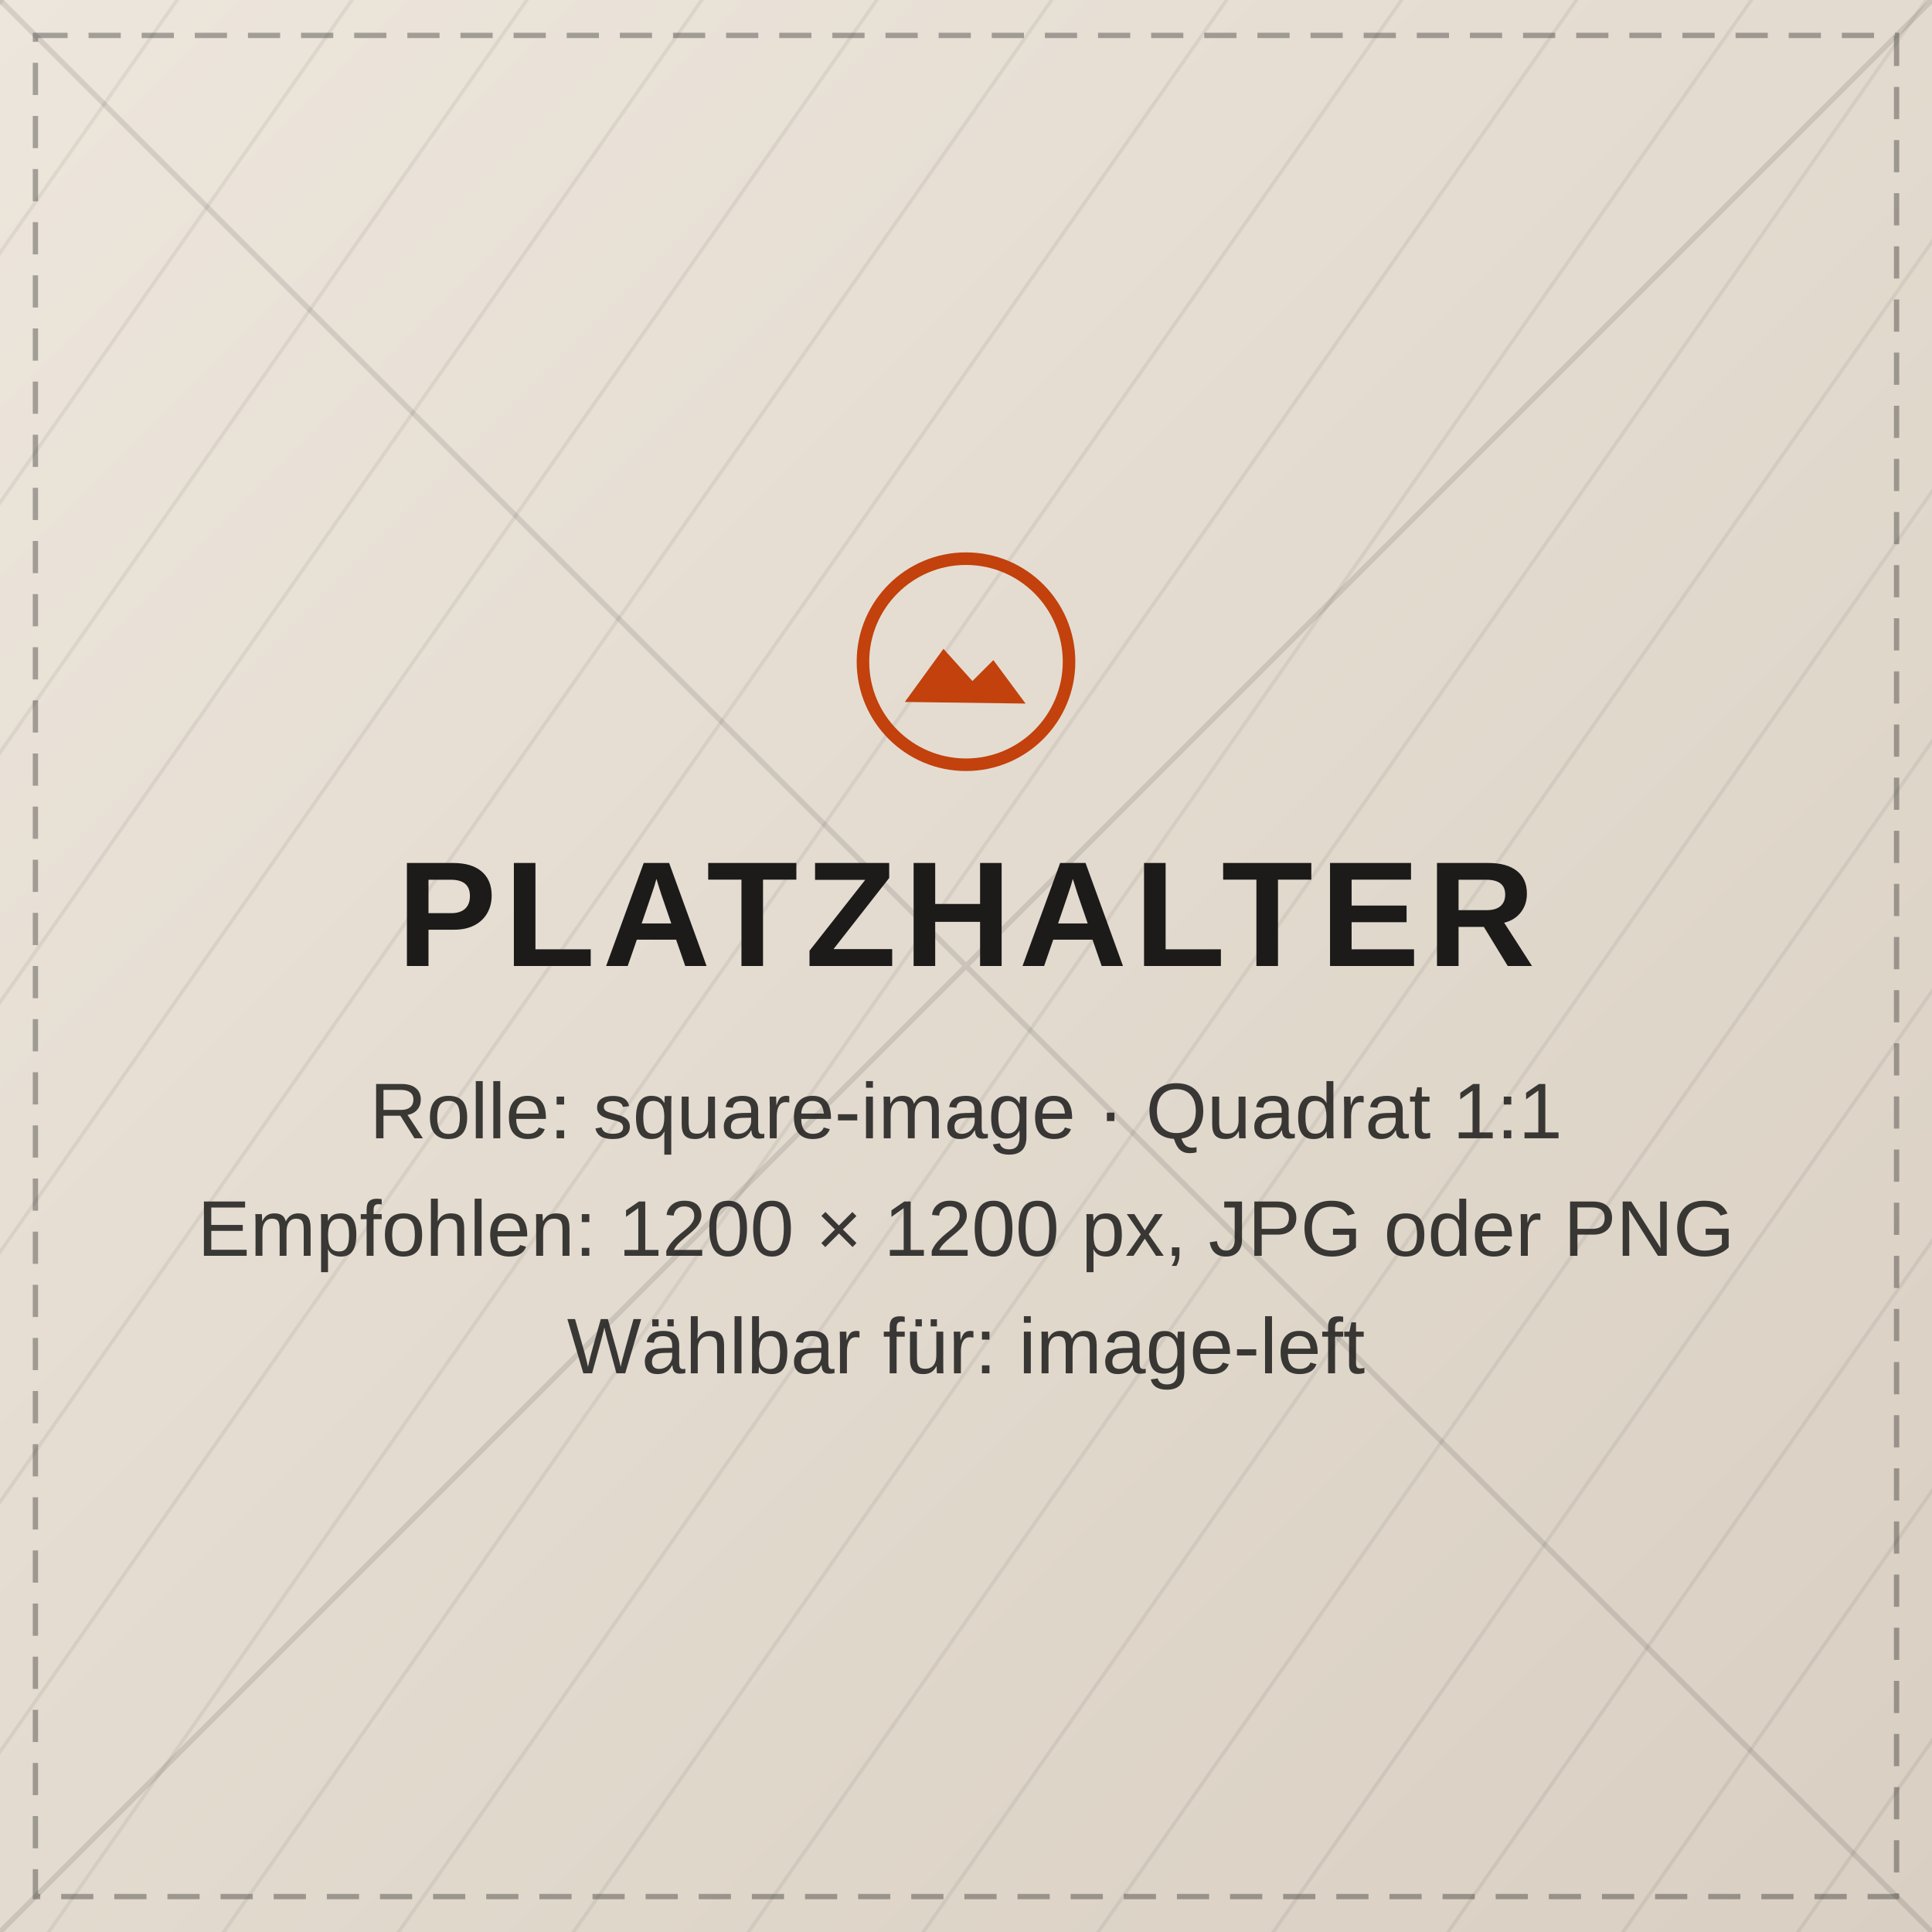
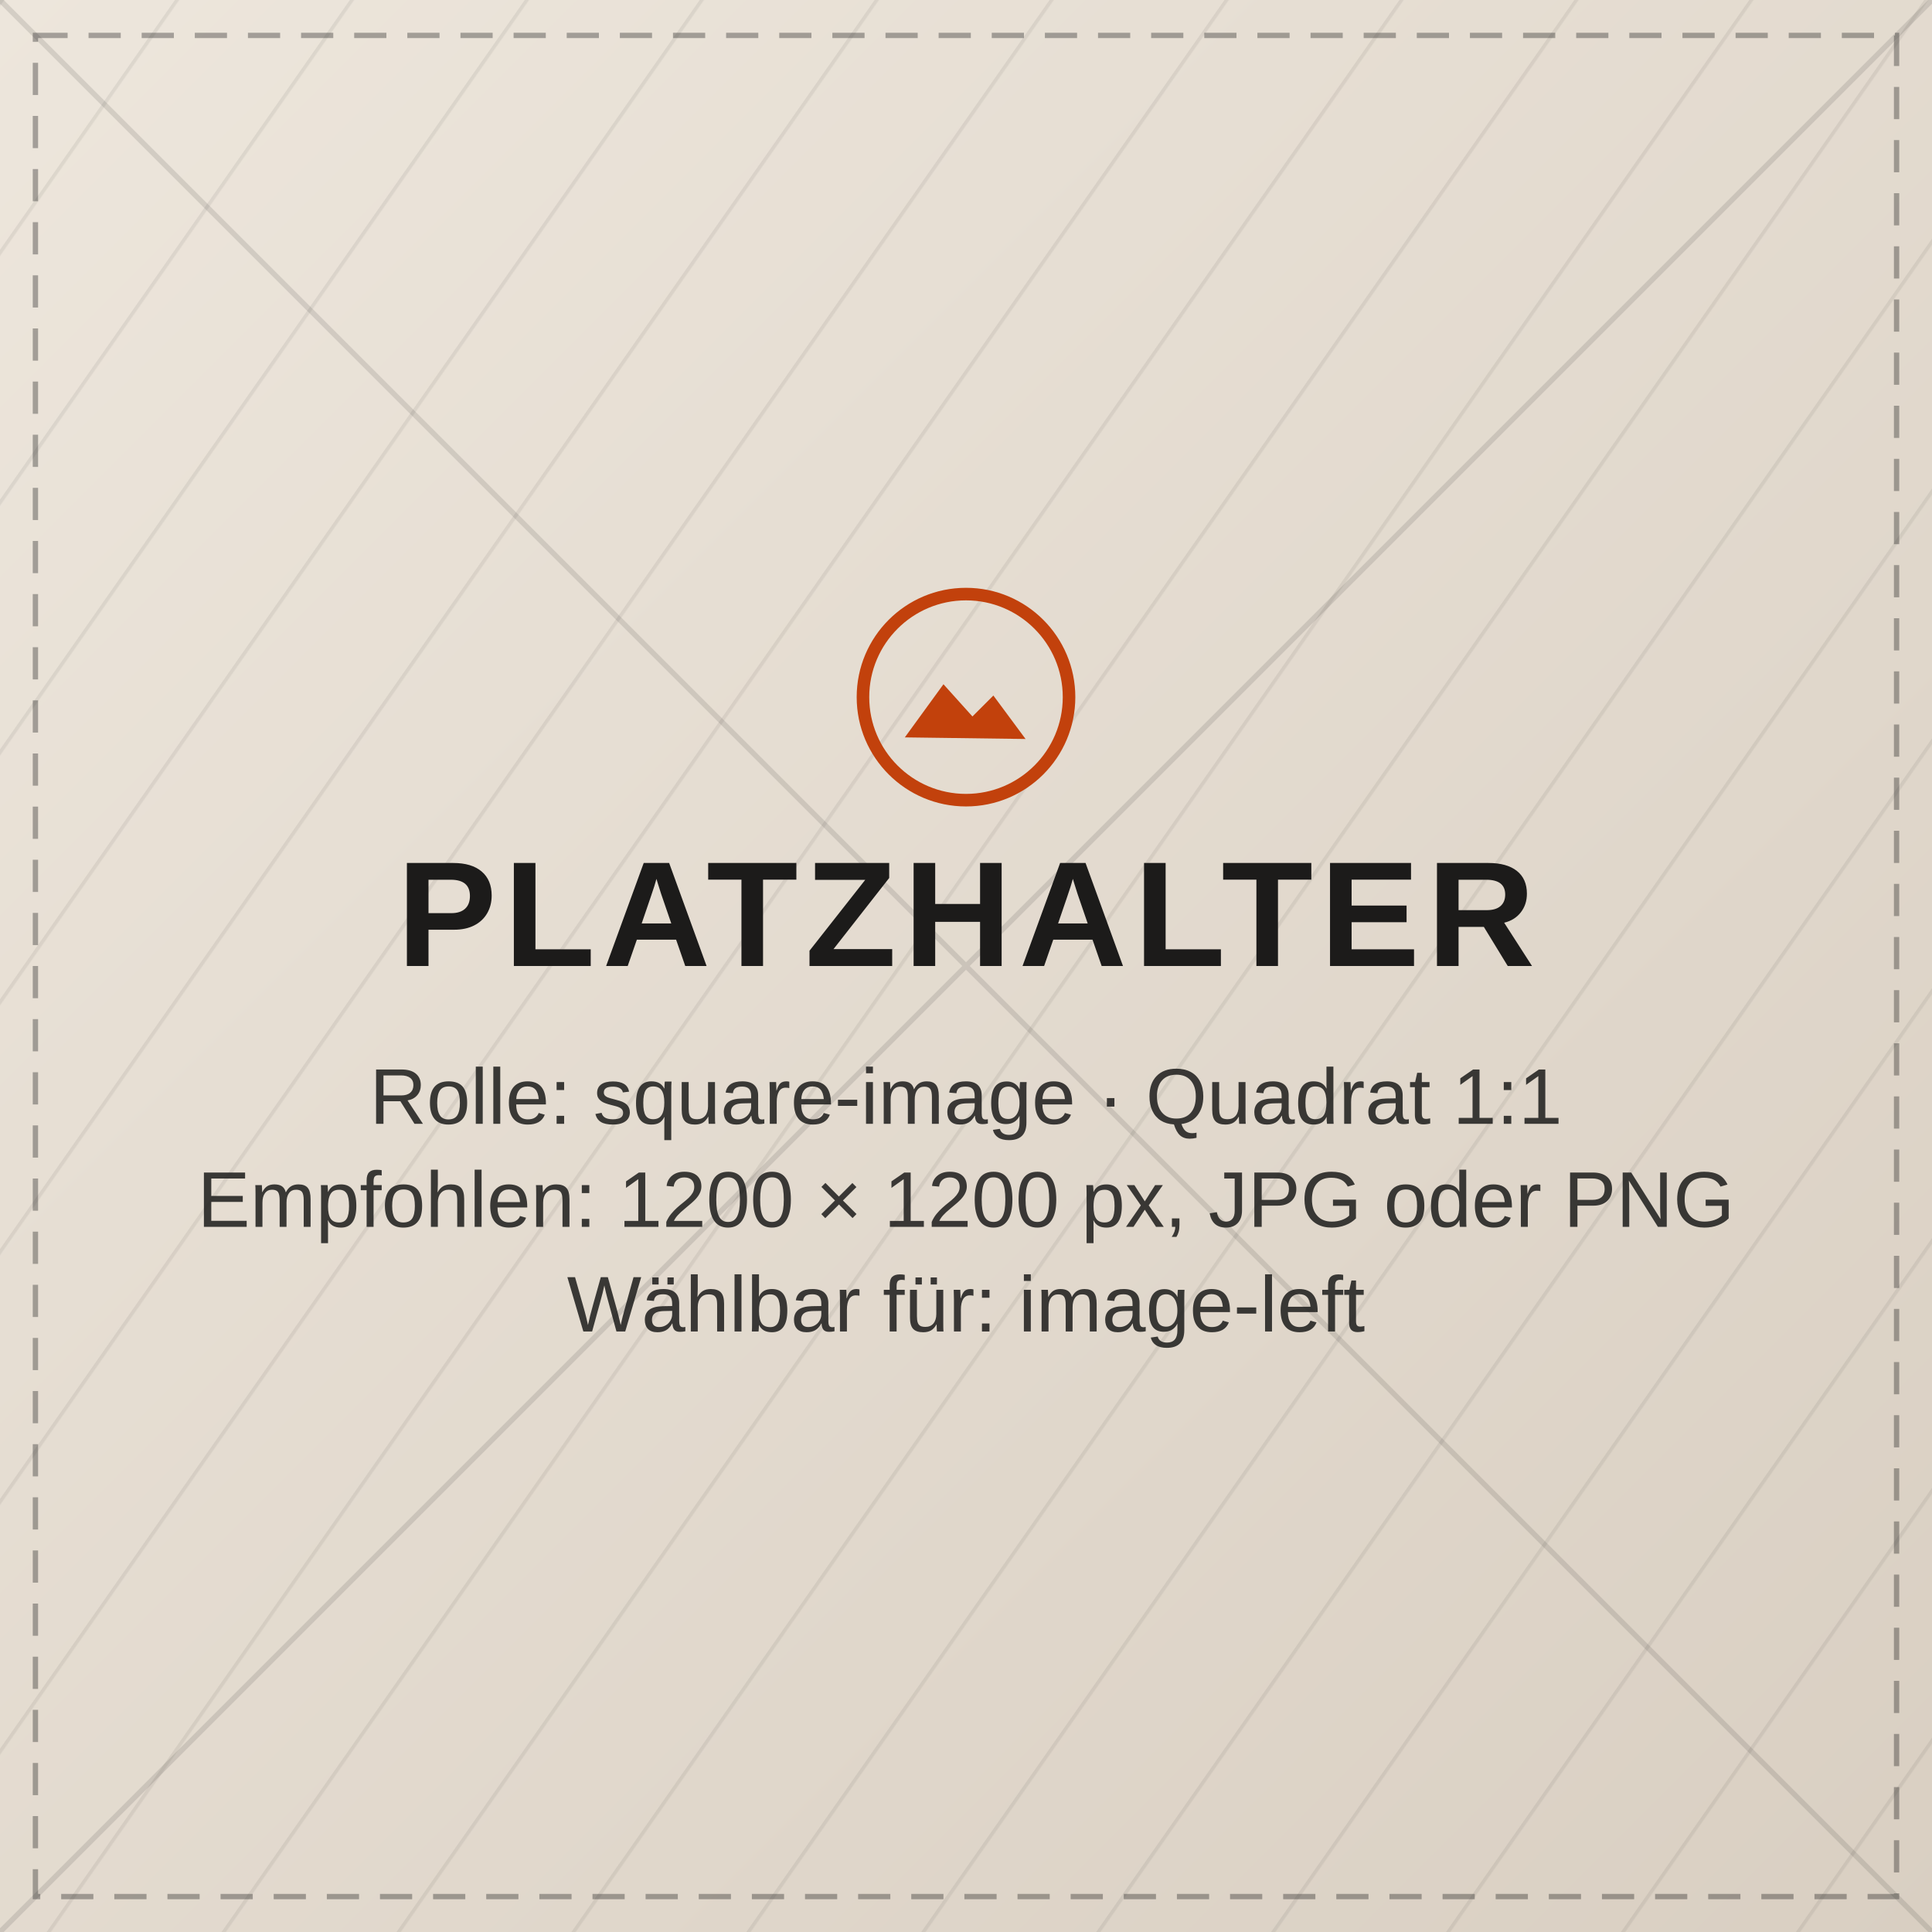
<svg xmlns="http://www.w3.org/2000/svg" width="1200" height="1200" viewBox="0 0 1200 1200">
  <defs>
    <linearGradient id="g" x1="0" y1="0" x2="1" y2="1">
      <stop offset="0" stop-color="#EDE6DC" />
      <stop offset="1" stop-color="#D9CFC2" />
    </linearGradient>
    <pattern id="p" width="89" height="89" patternUnits="userSpaceOnUse" patternTransform="rotate(35)">
      <rect width="2.2" height="89" fill="#1C1B1A" fill-opacity=".07" />
    </pattern>
  </defs>
  <rect width="1200" height="1200" fill="url(#g)" />
  <rect width="1200" height="1200" fill="url(#p)" />
  <path d="M0 0 L1200 1200 M1200 0 L0 1200" stroke="#1C1B1A" stroke-opacity=".12" stroke-width="3.3" />
  <rect x="22" y="22" width="1156" height="1156" fill="none" stroke="#1C1B1A" stroke-opacity=".35" stroke-width="3.3" stroke-dasharray="20 13" />
-   <circle cx="600.0" cy="411" r="64" fill="none" stroke="#C2410C" stroke-width="7.8" />
-   <path d="M562 436 l24 -33 l18 20 l13 -13 l20 27 z" fill="#C2410C" />
+   <circle cx="600.0" cy="433" r="64" fill="none" stroke="#C2410C" stroke-width="7.8" />
+   <path d="M562 458 l24 -33 l18 20 l13 -13 l20 27 z" fill="#C2410C" />
  <text x="600.0" y="600" text-anchor="middle" font-family="Arial, Helvetica, sans-serif" font-size="93" font-weight="700" letter-spacing="4.4" fill="#1C1B1A">PLATZHALTER</text>
-   <text x="600.0" y="707" text-anchor="middle" font-family="Arial, Helvetica, sans-serif" font-size="49" fill="#1C1B1A" fill-opacity=".85">Rolle: square-image · Quadrat 1:1</text>
-   <text x="600.0" y="780" text-anchor="middle" font-family="Arial, Helvetica, sans-serif" font-size="49" fill="#1C1B1A" fill-opacity=".85">Empfohlen: 1200 × 1200 px, JPG oder PNG</text>
-   <text x="600.0" y="853" text-anchor="middle" font-family="Arial, Helvetica, sans-serif" font-size="49" fill="#1C1B1A" fill-opacity=".85">Wählbar für: image-left</text>
+   <text x="600.0" y="698" text-anchor="middle" font-family="Arial, Helvetica, sans-serif" font-size="49" fill="#1C1B1A" fill-opacity=".85">Rolle: square-image · Quadrat 1:1</text>
+   <text x="600.0" y="762" text-anchor="middle" font-family="Arial, Helvetica, sans-serif" font-size="49" fill="#1C1B1A" fill-opacity=".85">Empfohlen: 1200 × 1200 px, JPG oder PNG</text>
+   <text x="600.0" y="827" text-anchor="middle" font-family="Arial, Helvetica, sans-serif" font-size="49" fill="#1C1B1A" fill-opacity=".85">Wählbar für: image-left</text>
</svg>
